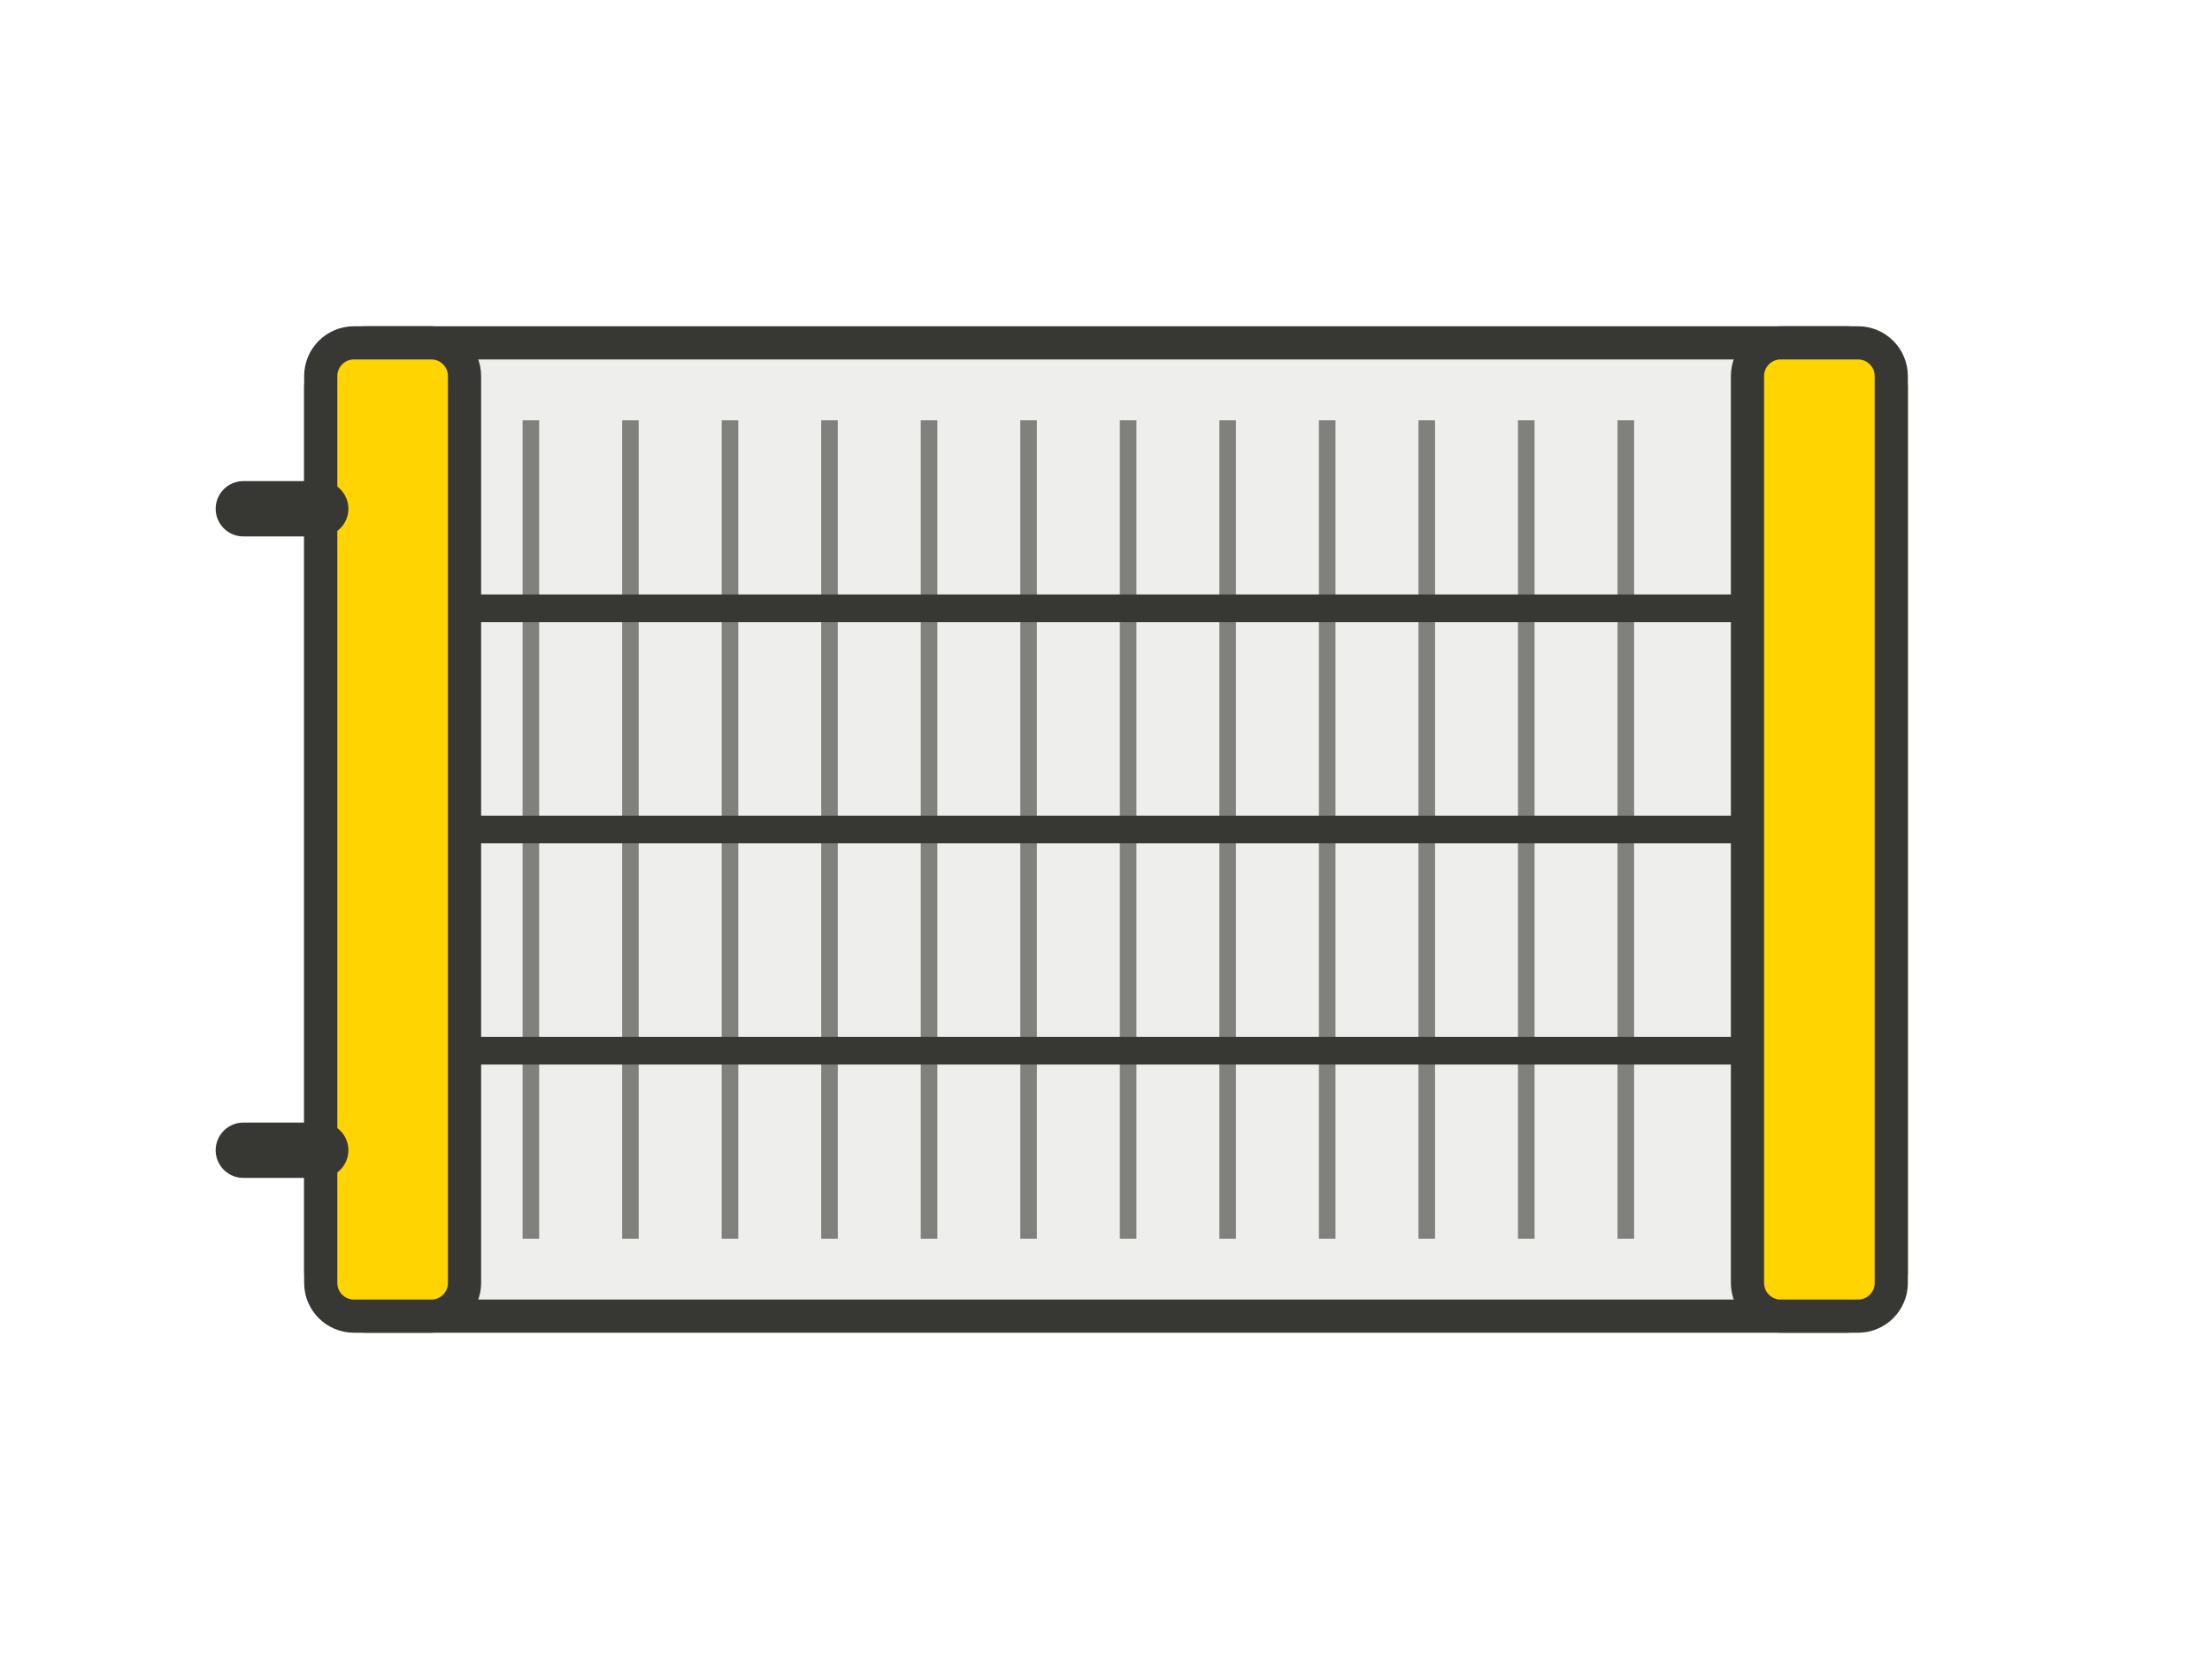
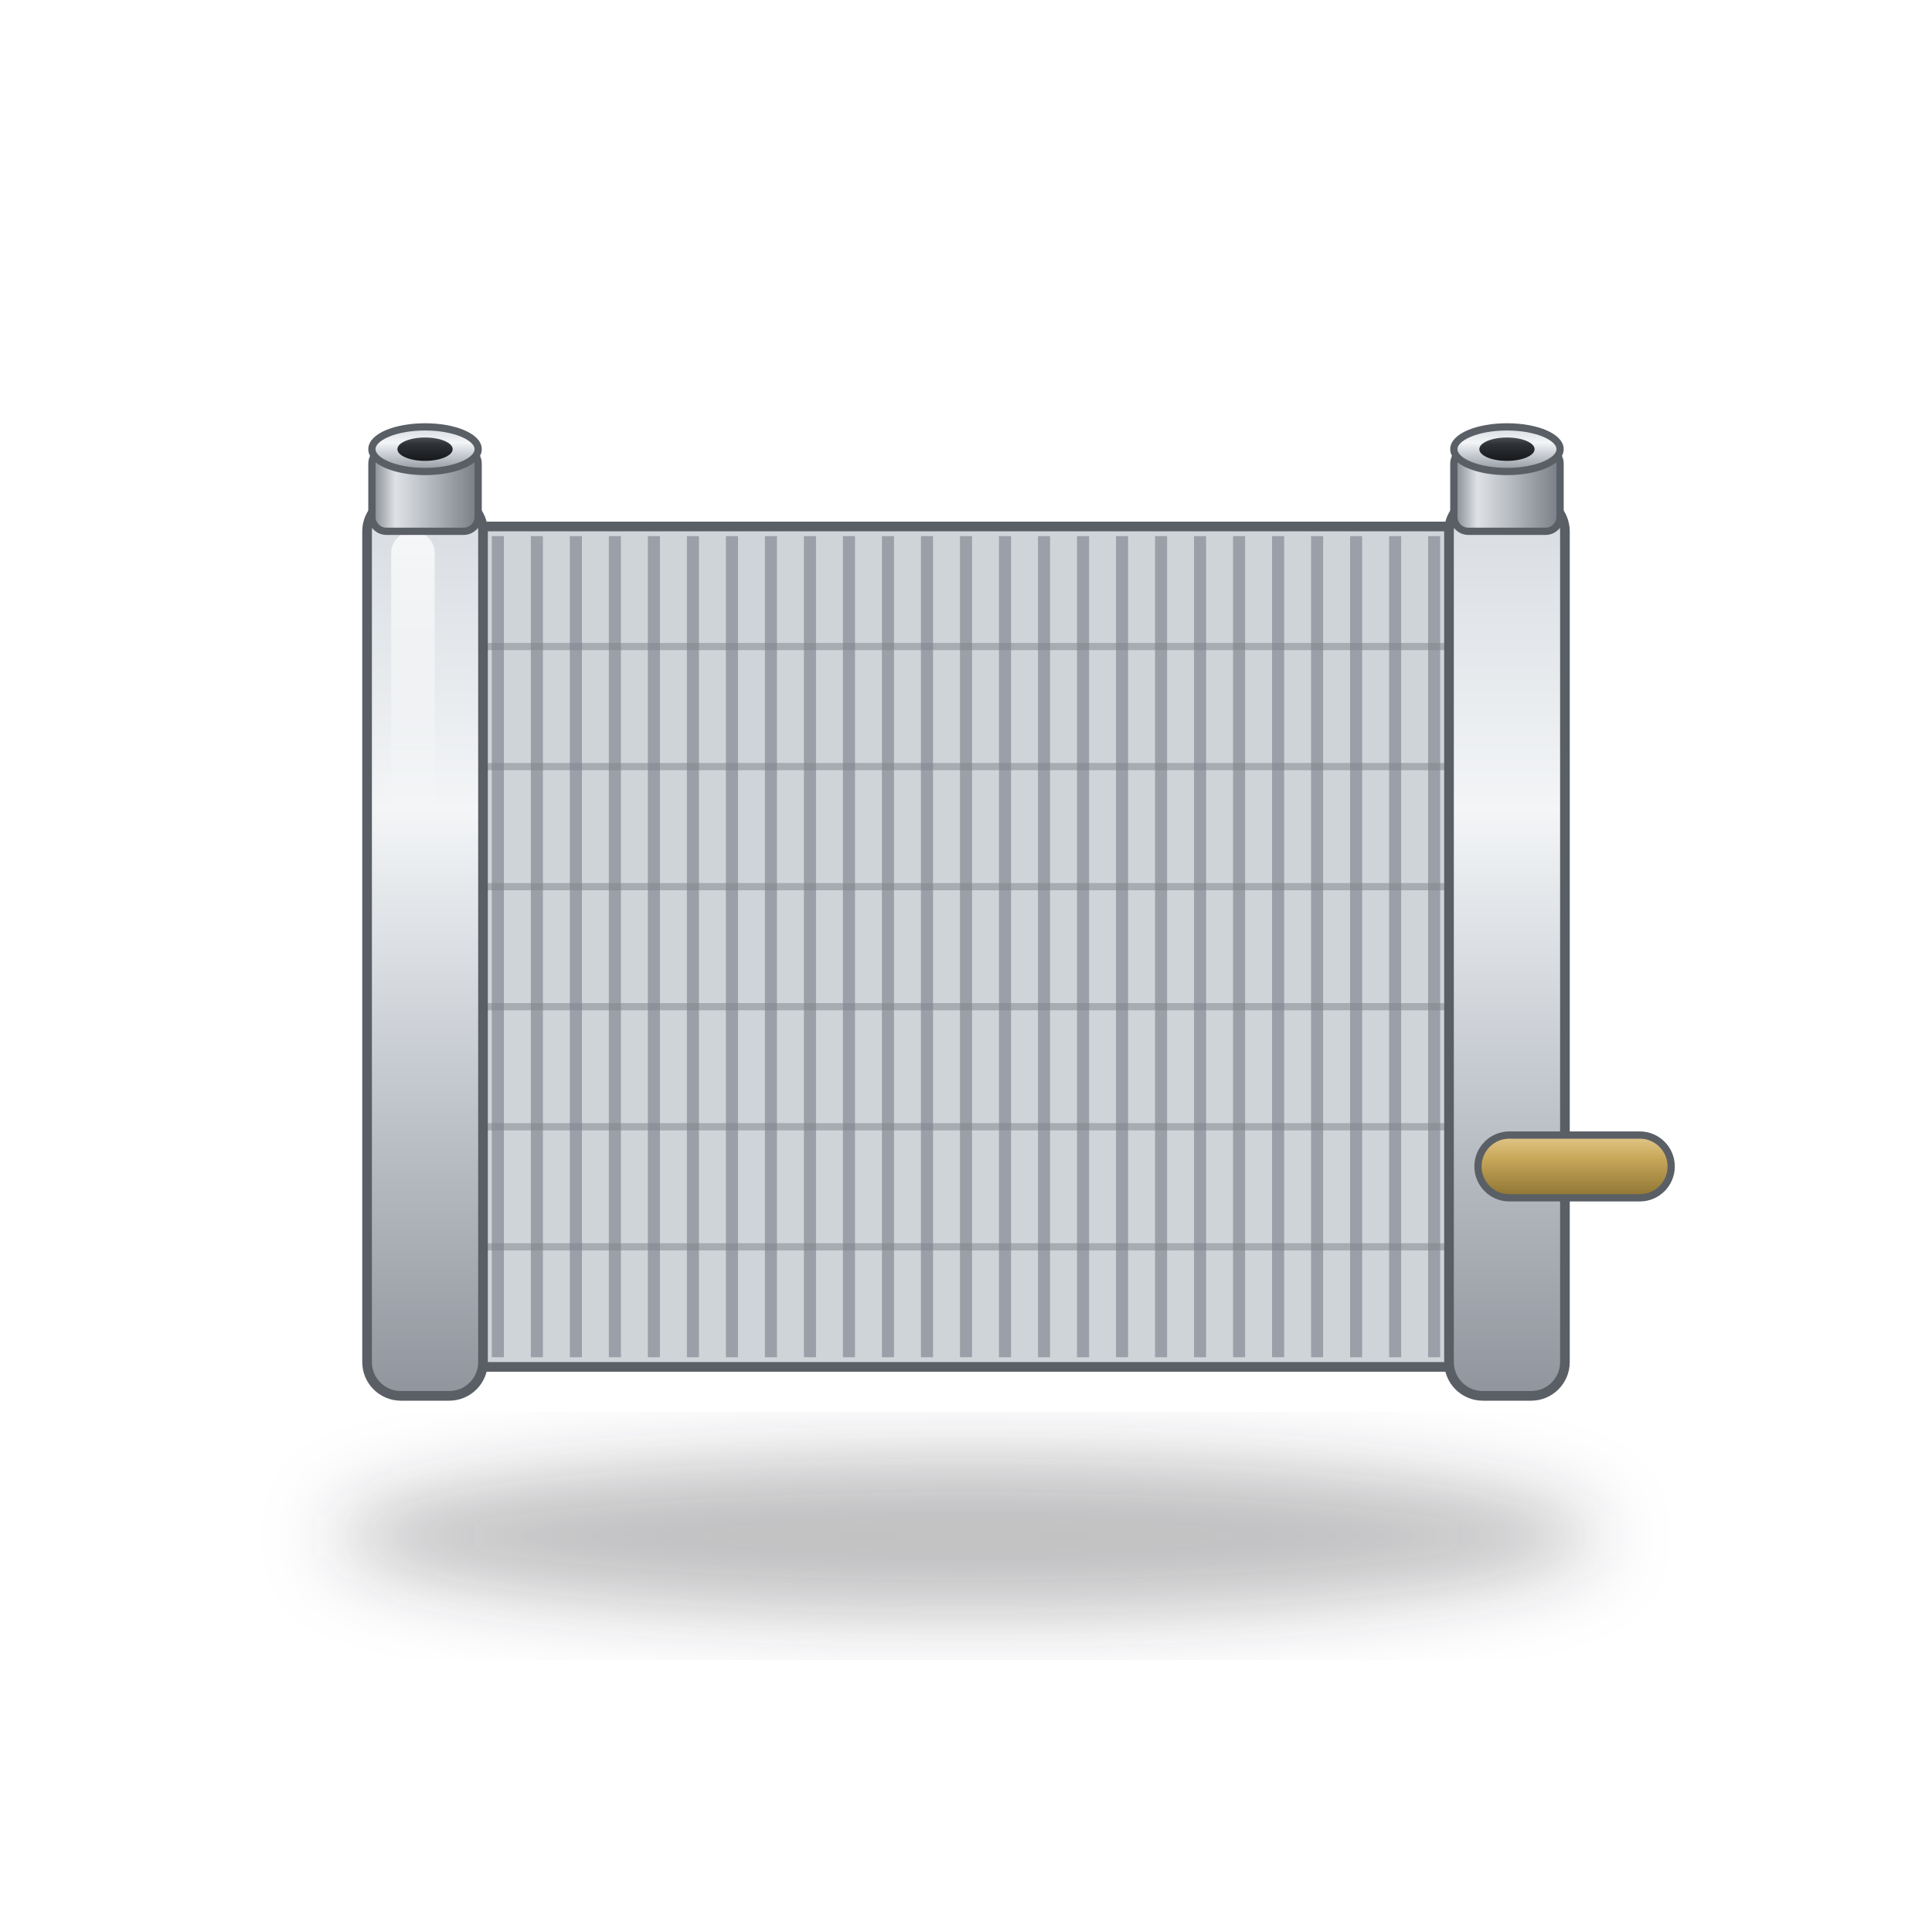
- <svg xmlns="http://www.w3.org/2000/svg" viewBox="0 0 400 300" role="img" aria-label="Klima radyatörü / kondenser">
-   <g fill="none" stroke="#373733" stroke-width="6" stroke-linejoin="round">
-     <rect x="58" y="62" width="284" height="176" rx="8" fill="#eeeeec" />
-     <rect x="58" y="62" width="26" height="176" rx="6" fill="#ffd400" />
-     <rect x="316" y="62" width="26" height="176" rx="6" fill="#ffd400" />
-     <g stroke-width="3" opacity=".6">
-       <path d="M96 76v148M114 76v148M132 76v148M150 76v148M168 76v148M186 76v148M204 76v148M222 76v148M240 76v148M258 76v148M276 76v148M294 76v148" />
-     </g>
-     <path d="M84 110h232M84 150h232M84 190h232" stroke-width="5" />
-     <path d="M44 92h14M44 208h14" stroke-width="10" stroke-linecap="round" />
-   </g>
+ <svg xmlns="http://www.w3.org/2000/svg" viewBox="0 0 800 800" width="800" height="800" role="img">
+   <defs>
+     <radialGradient id="bg" cx="50%" cy="42%" r="72%">
+       <stop offset="0%" stop-color="#fbfbfa" />
+       <stop offset="100%" stop-color="#ececea" />
+     </radialGradient>
+     <linearGradient id="steel" x1="0" y1="0" x2="0" y2="1">
+       <stop offset="0%" stop-color="#b9bcc0" />
+       <stop offset="18%" stop-color="#eef0f2" />
+       <stop offset="45%" stop-color="#c8ccd1" />
+       <stop offset="72%" stop-color="#8f949b" />
+       <stop offset="100%" stop-color="#6d727a" />
+     </linearGradient>
+     <linearGradient id="steelX" x1="0" y1="0" x2="1" y2="0">
+       <stop offset="0%" stop-color="#80858d" />
+       <stop offset="22%" stop-color="#dfe2e5" />
+       <stop offset="55%" stop-color="#b4b9bf" />
+       <stop offset="100%" stop-color="#787d85" />
+     </linearGradient>
+     <linearGradient id="alu" x1="0" y1="0" x2="0" y2="1">
+       <stop offset="0%" stop-color="#d7dbe0" />
+       <stop offset="35%" stop-color="#f3f5f7" />
+       <stop offset="70%" stop-color="#bcc1c8" />
+       <stop offset="100%" stop-color="#90959d" />
+     </linearGradient>
+     <linearGradient id="dark" x1="0" y1="0" x2="0" y2="1">
+       <stop offset="0%" stop-color="#4a4d52" />
+       <stop offset="30%" stop-color="#2e3135" />
+       <stop offset="100%" stop-color="#17191c" />
+     </linearGradient>
+     <linearGradient id="brass" x1="0" y1="0" x2="0" y2="1">
+       <stop offset="0%" stop-color="#e3c88b" />
+       <stop offset="35%" stop-color="#c9a95b" />
+       <stop offset="100%" stop-color="#8d7332" />
+     </linearGradient>
+     <linearGradient id="red" x1="0" y1="0" x2="0" y2="1">
+       <stop offset="0%" stop-color="#f4585e" />
+       <stop offset="45%" stop-color="#e71a21" />
+       <stop offset="100%" stop-color="#a30f15" />
+     </linearGradient>
+     <linearGradient id="gloss" x1="0" y1="0" x2="0" y2="1">
+       <stop offset="0%" stop-color="#ffffff" stop-opacity="0.75" />
+       <stop offset="100%" stop-color="#ffffff" stop-opacity="0" />
+     </linearGradient>
+     <radialGradient id="hub" cx="38%" cy="32%" r="75%">
+       <stop offset="0%" stop-color="#f2f4f6" />
+       <stop offset="55%" stop-color="#b6bbc1" />
+       <stop offset="100%" stop-color="#70757d" />
+     </radialGradient>
+     <filter id="drop" x="-30%" y="-30%" width="160%" height="160%">
+       <feGaussianBlur stdDeviation="16" />
+     </filter>
+     <filter id="soft" x="-20%" y="-20%" width="140%" height="140%">
+       <feGaussianBlur stdDeviation="4" />
+     </filter>
+   </defs>
+   <ellipse cx="400" cy="636" rx="262" ry="32" fill="#1b1d20" opacity="0.28" filter="url(#drop)" />
+   <rect x="190" y="218" width="420" height="348" fill="#cfd4d9" stroke="#5a5f66" stroke-width="4" />
+   <line x1="206.154" y1="222" x2="206.154" y2="562" stroke="#9aa0a7" stroke-width="5" />
+   <line x1="222.308" y1="222" x2="222.308" y2="562" stroke="#9aa0a7" stroke-width="5" />
+   <line x1="238.462" y1="222" x2="238.462" y2="562" stroke="#9aa0a7" stroke-width="5" />
+   <line x1="254.615" y1="222" x2="254.615" y2="562" stroke="#9aa0a7" stroke-width="5" />
+   <line x1="270.769" y1="222" x2="270.769" y2="562" stroke="#9aa0a7" stroke-width="5" />
+   <line x1="286.923" y1="222" x2="286.923" y2="562" stroke="#9aa0a7" stroke-width="5" />
+   <line x1="303.077" y1="222" x2="303.077" y2="562" stroke="#9aa0a7" stroke-width="5" />
+   <line x1="319.231" y1="222" x2="319.231" y2="562" stroke="#9aa0a7" stroke-width="5" />
+   <line x1="335.385" y1="222" x2="335.385" y2="562" stroke="#9aa0a7" stroke-width="5" />
+   <line x1="351.538" y1="222" x2="351.538" y2="562" stroke="#9aa0a7" stroke-width="5" />
+   <line x1="367.692" y1="222" x2="367.692" y2="562" stroke="#9aa0a7" stroke-width="5" />
+   <line x1="383.846" y1="222" x2="383.846" y2="562" stroke="#9aa0a7" stroke-width="5" />
+   <line x1="400" y1="222" x2="400" y2="562" stroke="#9aa0a7" stroke-width="5" />
+   <line x1="416.154" y1="222" x2="416.154" y2="562" stroke="#9aa0a7" stroke-width="5" />
+   <line x1="432.308" y1="222" x2="432.308" y2="562" stroke="#9aa0a7" stroke-width="5" />
+   <line x1="448.462" y1="222" x2="448.462" y2="562" stroke="#9aa0a7" stroke-width="5" />
+   <line x1="464.615" y1="222" x2="464.615" y2="562" stroke="#9aa0a7" stroke-width="5" />
+   <line x1="480.769" y1="222" x2="480.769" y2="562" stroke="#9aa0a7" stroke-width="5" />
+   <line x1="496.923" y1="222" x2="496.923" y2="562" stroke="#9aa0a7" stroke-width="5" />
+   <line x1="513.077" y1="222" x2="513.077" y2="562" stroke="#9aa0a7" stroke-width="5" />
+   <line x1="529.231" y1="222" x2="529.231" y2="562" stroke="#9aa0a7" stroke-width="5" />
+   <line x1="545.385" y1="222" x2="545.385" y2="562" stroke="#9aa0a7" stroke-width="5" />
+   <line x1="561.538" y1="222" x2="561.538" y2="562" stroke="#9aa0a7" stroke-width="5" />
+   <line x1="577.692" y1="222" x2="577.692" y2="562" stroke="#9aa0a7" stroke-width="5" />
+   <line x1="593.846" y1="222" x2="593.846" y2="562" stroke="#9aa0a7" stroke-width="5" />
+   <line x1="194" y1="267.714" x2="606" y2="267.714" stroke="#7e848c" stroke-width="3" opacity="0.5" />
+   <line x1="194" y1="317.429" x2="606" y2="317.429" stroke="#7e848c" stroke-width="3" opacity="0.5" />
+   <line x1="194" y1="367.143" x2="606" y2="367.143" stroke="#7e848c" stroke-width="3" opacity="0.5" />
+   <line x1="194" y1="416.857" x2="606" y2="416.857" stroke="#7e848c" stroke-width="3" opacity="0.5" />
+   <line x1="194" y1="466.571" x2="606" y2="466.571" stroke="#7e848c" stroke-width="3" opacity="0.5" />
+   <line x1="194" y1="516.286" x2="606" y2="516.286" stroke="#7e848c" stroke-width="3" opacity="0.5" />
+   <rect x="152" y="206" width="48" height="372" rx="14" fill="url(#alu)" stroke="#5a5f66" stroke-width="4" />
+   <rect x="600" y="206" width="48" height="372" rx="14" fill="url(#alu)" stroke="#5a5f66" stroke-width="4" />
+   <rect x="162" y="220" width="18" height="120" rx="9" fill="url(#gloss)" />
+   <rect x="154" y="186" width="44" height="34" rx="6" fill="url(#steelX)" stroke="#5a5f66" stroke-width="3" />
+   <ellipse cx="176" cy="186" rx="22" ry="9.24" fill="url(#alu)" stroke="#5a5f66" stroke-width="3" />
+   <ellipse cx="176" cy="186" rx="11.44" ry="4.84" fill="url(#dark)" />
+   <rect x="602" y="186" width="44" height="34" rx="6" fill="url(#steelX)" stroke="#5a5f66" stroke-width="3" />
+   <ellipse cx="624" cy="186" rx="22" ry="9.24" fill="url(#alu)" stroke="#5a5f66" stroke-width="3" />
+   <ellipse cx="624" cy="186" rx="11.44" ry="4.84" fill="url(#dark)" />
+   <rect x="612" y="470" width="80" height="26" rx="13" fill="url(#brass)" stroke="#5a5f66" stroke-width="3" />
</svg>
